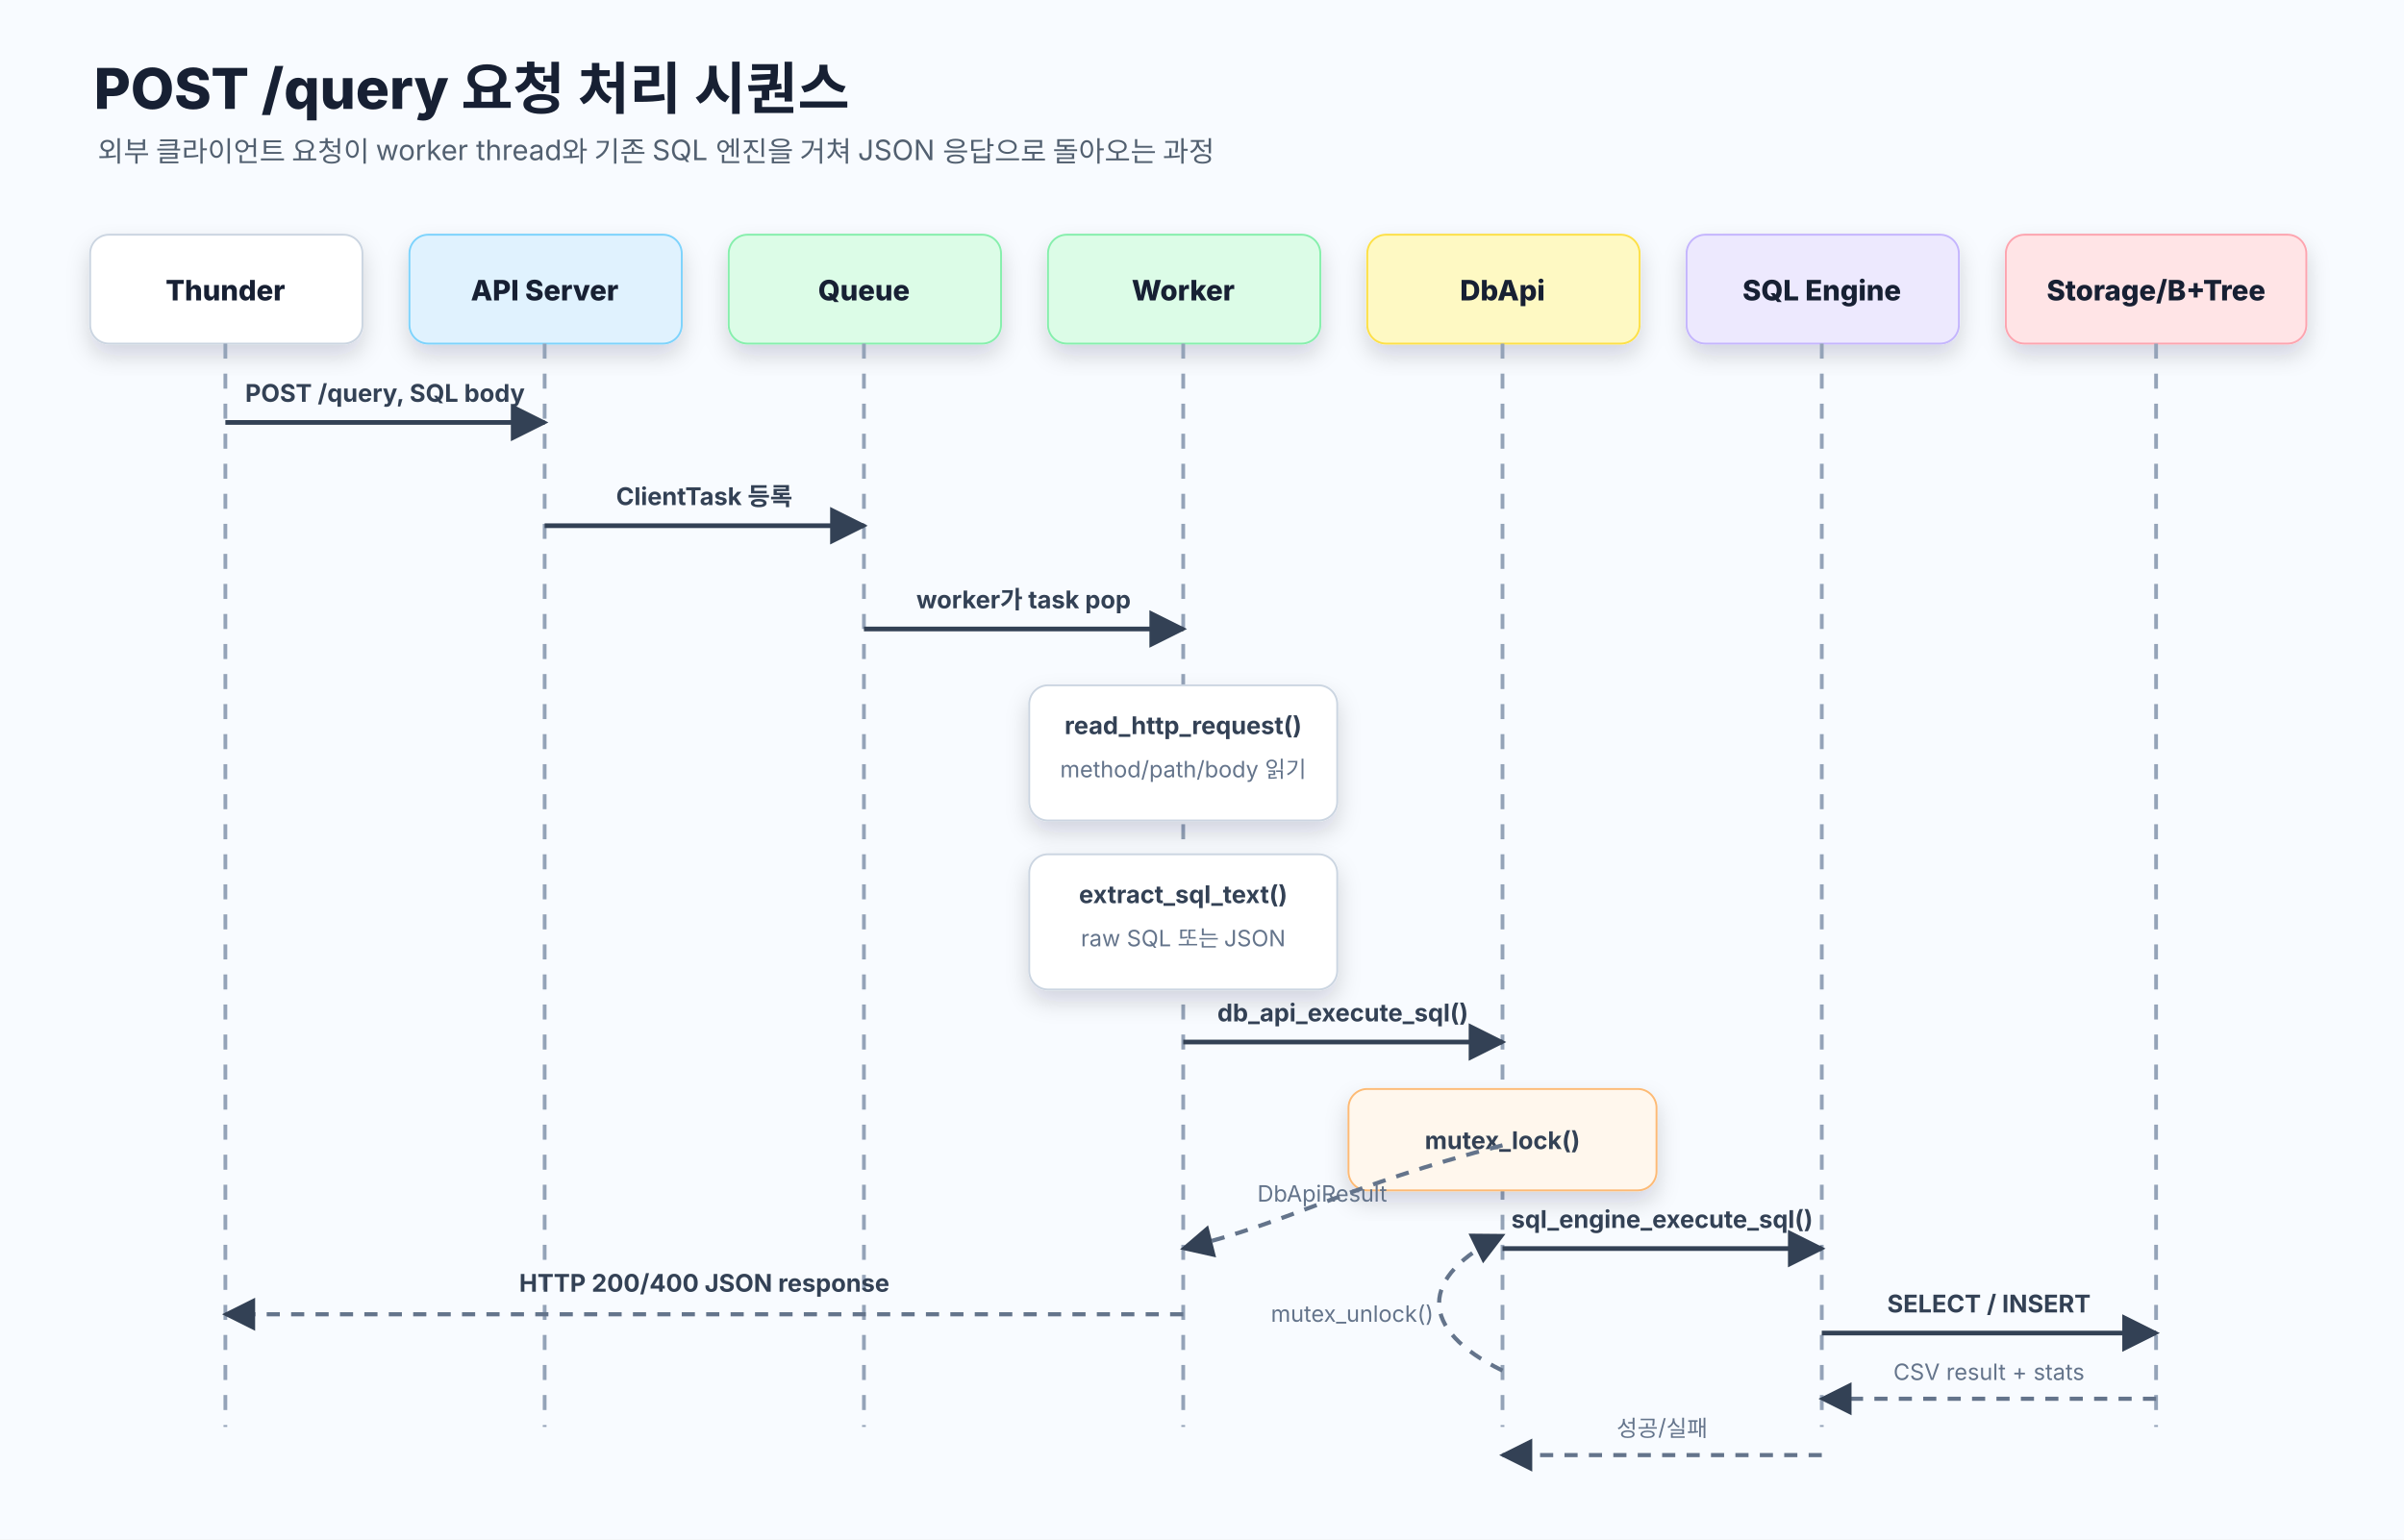
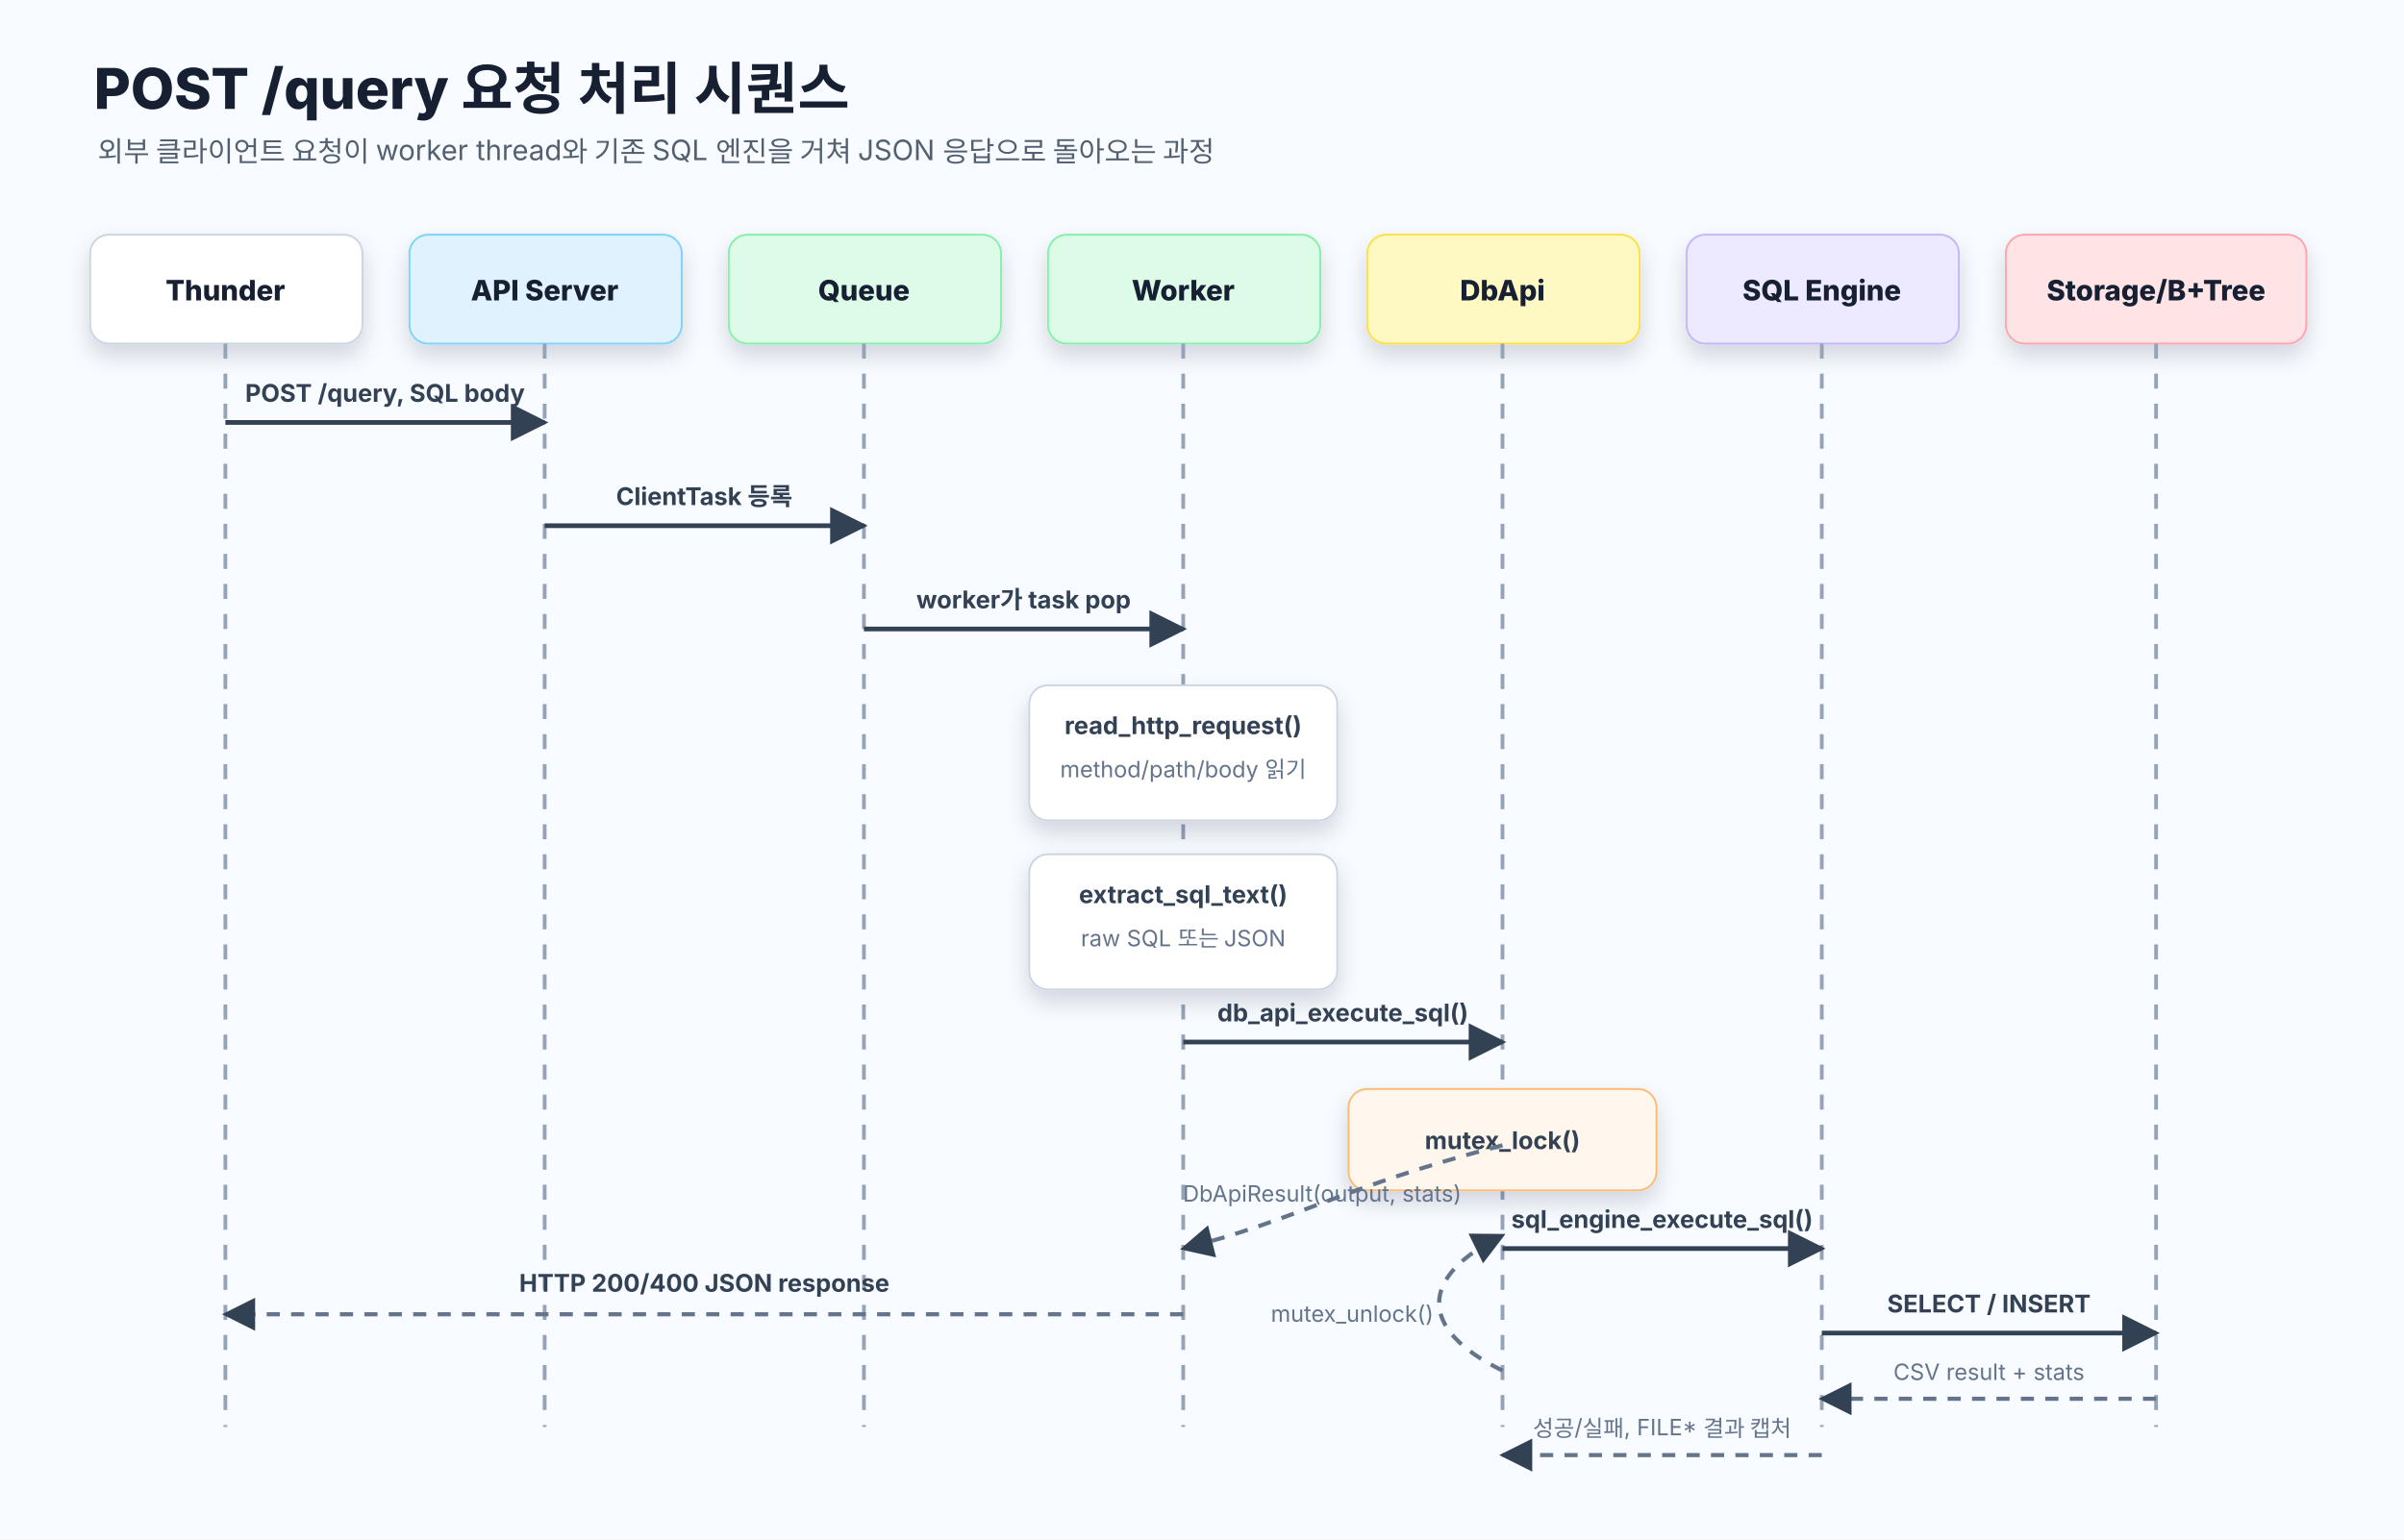
<svg xmlns="http://www.w3.org/2000/svg" width="1280" height="820" viewBox="0 0 1280 820" role="img" aria-label="POST query 요청 처리 시퀀스">
  <defs>
    <filter id="shadow" x="-20%" y="-20%" width="140%" height="150%">
      <feDropShadow dx="0" dy="6" stdDeviation="6" flood-color="#111827" flood-opacity="0.16" />
    </filter>
    <marker id="arrow" viewBox="0 0 10 10" refX="9" refY="5" markerWidth="8" markerHeight="8" orient="auto">
      <path d="M 0 0 L 10 5 L 0 10 z" fill="#334155" />
    </marker>
    <style>
      text { font-family: "Malgun Gothic", "Apple SD Gothic Neo", Inter, sans-serif; fill:#172033; }
      .title { font-size: 30px; font-weight: 800; }
      .sub { font-size: 15px; fill:#526070; }
      .actor { font-size: 15px; font-weight: 800; }
      .msg { font-size: 13px; fill:#334155; font-weight:700; }
      .note { font-size: 12px; fill:#64748b; }
      .life { stroke:#94a3b8; stroke-width:2; stroke-dasharray:8 8; }
      .arrow { stroke:#334155; stroke-width:2.5; fill:none; marker-end:url(#arrow); }
      .return { stroke:#64748b; stroke-width:2.2; stroke-dasharray:7 6; fill:none; marker-end:url(#arrow); }
    </style>
  </defs>
  <rect width="1280" height="820" fill="#f8fbff" />
  <text x="50" y="58" class="title">POST /query 요청 처리 시퀀스</text>
  <text x="52" y="86" class="sub">외부 클라이언트 요청이 worker thread와 기존 SQL 엔진을 거쳐 JSON 응답으로 돌아오는 과정</text>
  <g filter="url(#shadow)">
    <rect x="48" y="125" width="145" height="58" rx="10" fill="#ffffff" stroke="#cbd5e1" />
    <rect x="218" y="125" width="145" height="58" rx="10" fill="#e0f2fe" stroke="#7dd3fc" />
    <rect x="388" y="125" width="145" height="58" rx="10" fill="#dcfce7" stroke="#86efac" />
    <rect x="558" y="125" width="145" height="58" rx="10" fill="#dcfce7" stroke="#86efac" />
    <rect x="728" y="125" width="145" height="58" rx="10" fill="#fef9c3" stroke="#fde047" />
    <rect x="898" y="125" width="145" height="58" rx="10" fill="#ede9fe" stroke="#c4b5fd" />
    <rect x="1068" y="125" width="160" height="58" rx="10" fill="#ffe4e6" stroke="#fda4af" />
  </g>
  <text x="120" y="160" text-anchor="middle" class="actor">Thunder</text>
  <text x="290" y="160" text-anchor="middle" class="actor">API Server</text>
  <text x="460" y="160" text-anchor="middle" class="actor">Queue</text>
  <text x="630" y="160" text-anchor="middle" class="actor">Worker</text>
  <text x="800" y="160" text-anchor="middle" class="actor">DbApi</text>
  <text x="970" y="160" text-anchor="middle" class="actor">SQL Engine</text>
  <text x="1148" y="160" text-anchor="middle" class="actor">Storage/B+Tree</text>
  <line x1="120" y1="183" x2="120" y2="760" class="life" />
  <line x1="290" y1="183" x2="290" y2="760" class="life" />
  <line x1="460" y1="183" x2="460" y2="760" class="life" />
  <line x1="630" y1="183" x2="630" y2="760" class="life" />
  <line x1="800" y1="183" x2="800" y2="760" class="life" />
  <line x1="970" y1="183" x2="970" y2="760" class="life" />
  <line x1="1148" y1="183" x2="1148" y2="760" class="life" />
  <path d="M 120 225 L 290 225" class="arrow" />
  <text x="205" y="214" text-anchor="middle" class="msg">POST /query, SQL body</text>
  <path d="M 290 280 L 460 280" class="arrow" />
  <text x="375" y="269" text-anchor="middle" class="msg">ClientTask 등록</text>
  <path d="M 460 335 L 630 335" class="arrow" />
  <text x="545" y="324" text-anchor="middle" class="msg">worker가 task pop</text>
  <rect x="548" y="365" width="164" height="72" rx="10" fill="#ffffff" stroke="#cbd5e1" filter="url(#shadow)" />
  <text x="630" y="391" text-anchor="middle" class="msg">read_http_request()</text>
  <text x="630" y="414" text-anchor="middle" class="note">method/path/body 읽기</text>
  <rect x="548" y="455" width="164" height="72" rx="10" fill="#ffffff" stroke="#cbd5e1" filter="url(#shadow)" />
  <text x="630" y="481" text-anchor="middle" class="msg">extract_sql_text()</text>
  <text x="630" y="504" text-anchor="middle" class="note">raw SQL 또는 JSON</text>
  <path d="M 630 555 L 800 555" class="arrow" />
  <text x="715" y="544" text-anchor="middle" class="msg">db_api_execute_sql()</text>
  <rect x="718" y="580" width="164" height="54" rx="10" fill="#fff7ed" stroke="#fdba74" filter="url(#shadow)" />
  <text x="800" y="612" text-anchor="middle" class="msg">mutex_lock()</text>
  <path d="M 800 665 L 970 665" class="arrow" />
  <text x="885" y="654" text-anchor="middle" class="msg">sql_engine_execute_sql()</text>
  <path d="M 970 710 L 1148 710" class="arrow" />
  <text x="1059" y="699" text-anchor="middle" class="msg">SELECT / INSERT</text>
  <path d="M 1148 745 L 970 745" class="return" />
  <text x="1059" y="735" text-anchor="middle" class="note">CSV result + stats</text>
  <path d="M 970 775 L 800 775" class="return" />
-   <text x="885" y="765" text-anchor="middle" class="note">성공/실패</text>
+   <text x="885" y="765" text-anchor="middle" class="note">성공/실패, FILE* 결과 캡처</text>
  <path d="M 800 730 C 755 708 755 680 800 658" class="return" />
  <text x="720" y="704" text-anchor="middle" class="note">mutex_unlock()</text>
  <path d="M 800 610 C 715 632 690 650 630 665" class="return" />
-   <text x="704" y="640" text-anchor="middle" class="note">DbApiResult</text>
+   <text x="704" y="640" text-anchor="middle" class="note">DbApiResult(output, stats)</text>
  <path d="M 630 700 L 120 700" class="return" />
  <text x="375" y="688" text-anchor="middle" class="msg">HTTP 200/400 JSON response</text>
</svg>
